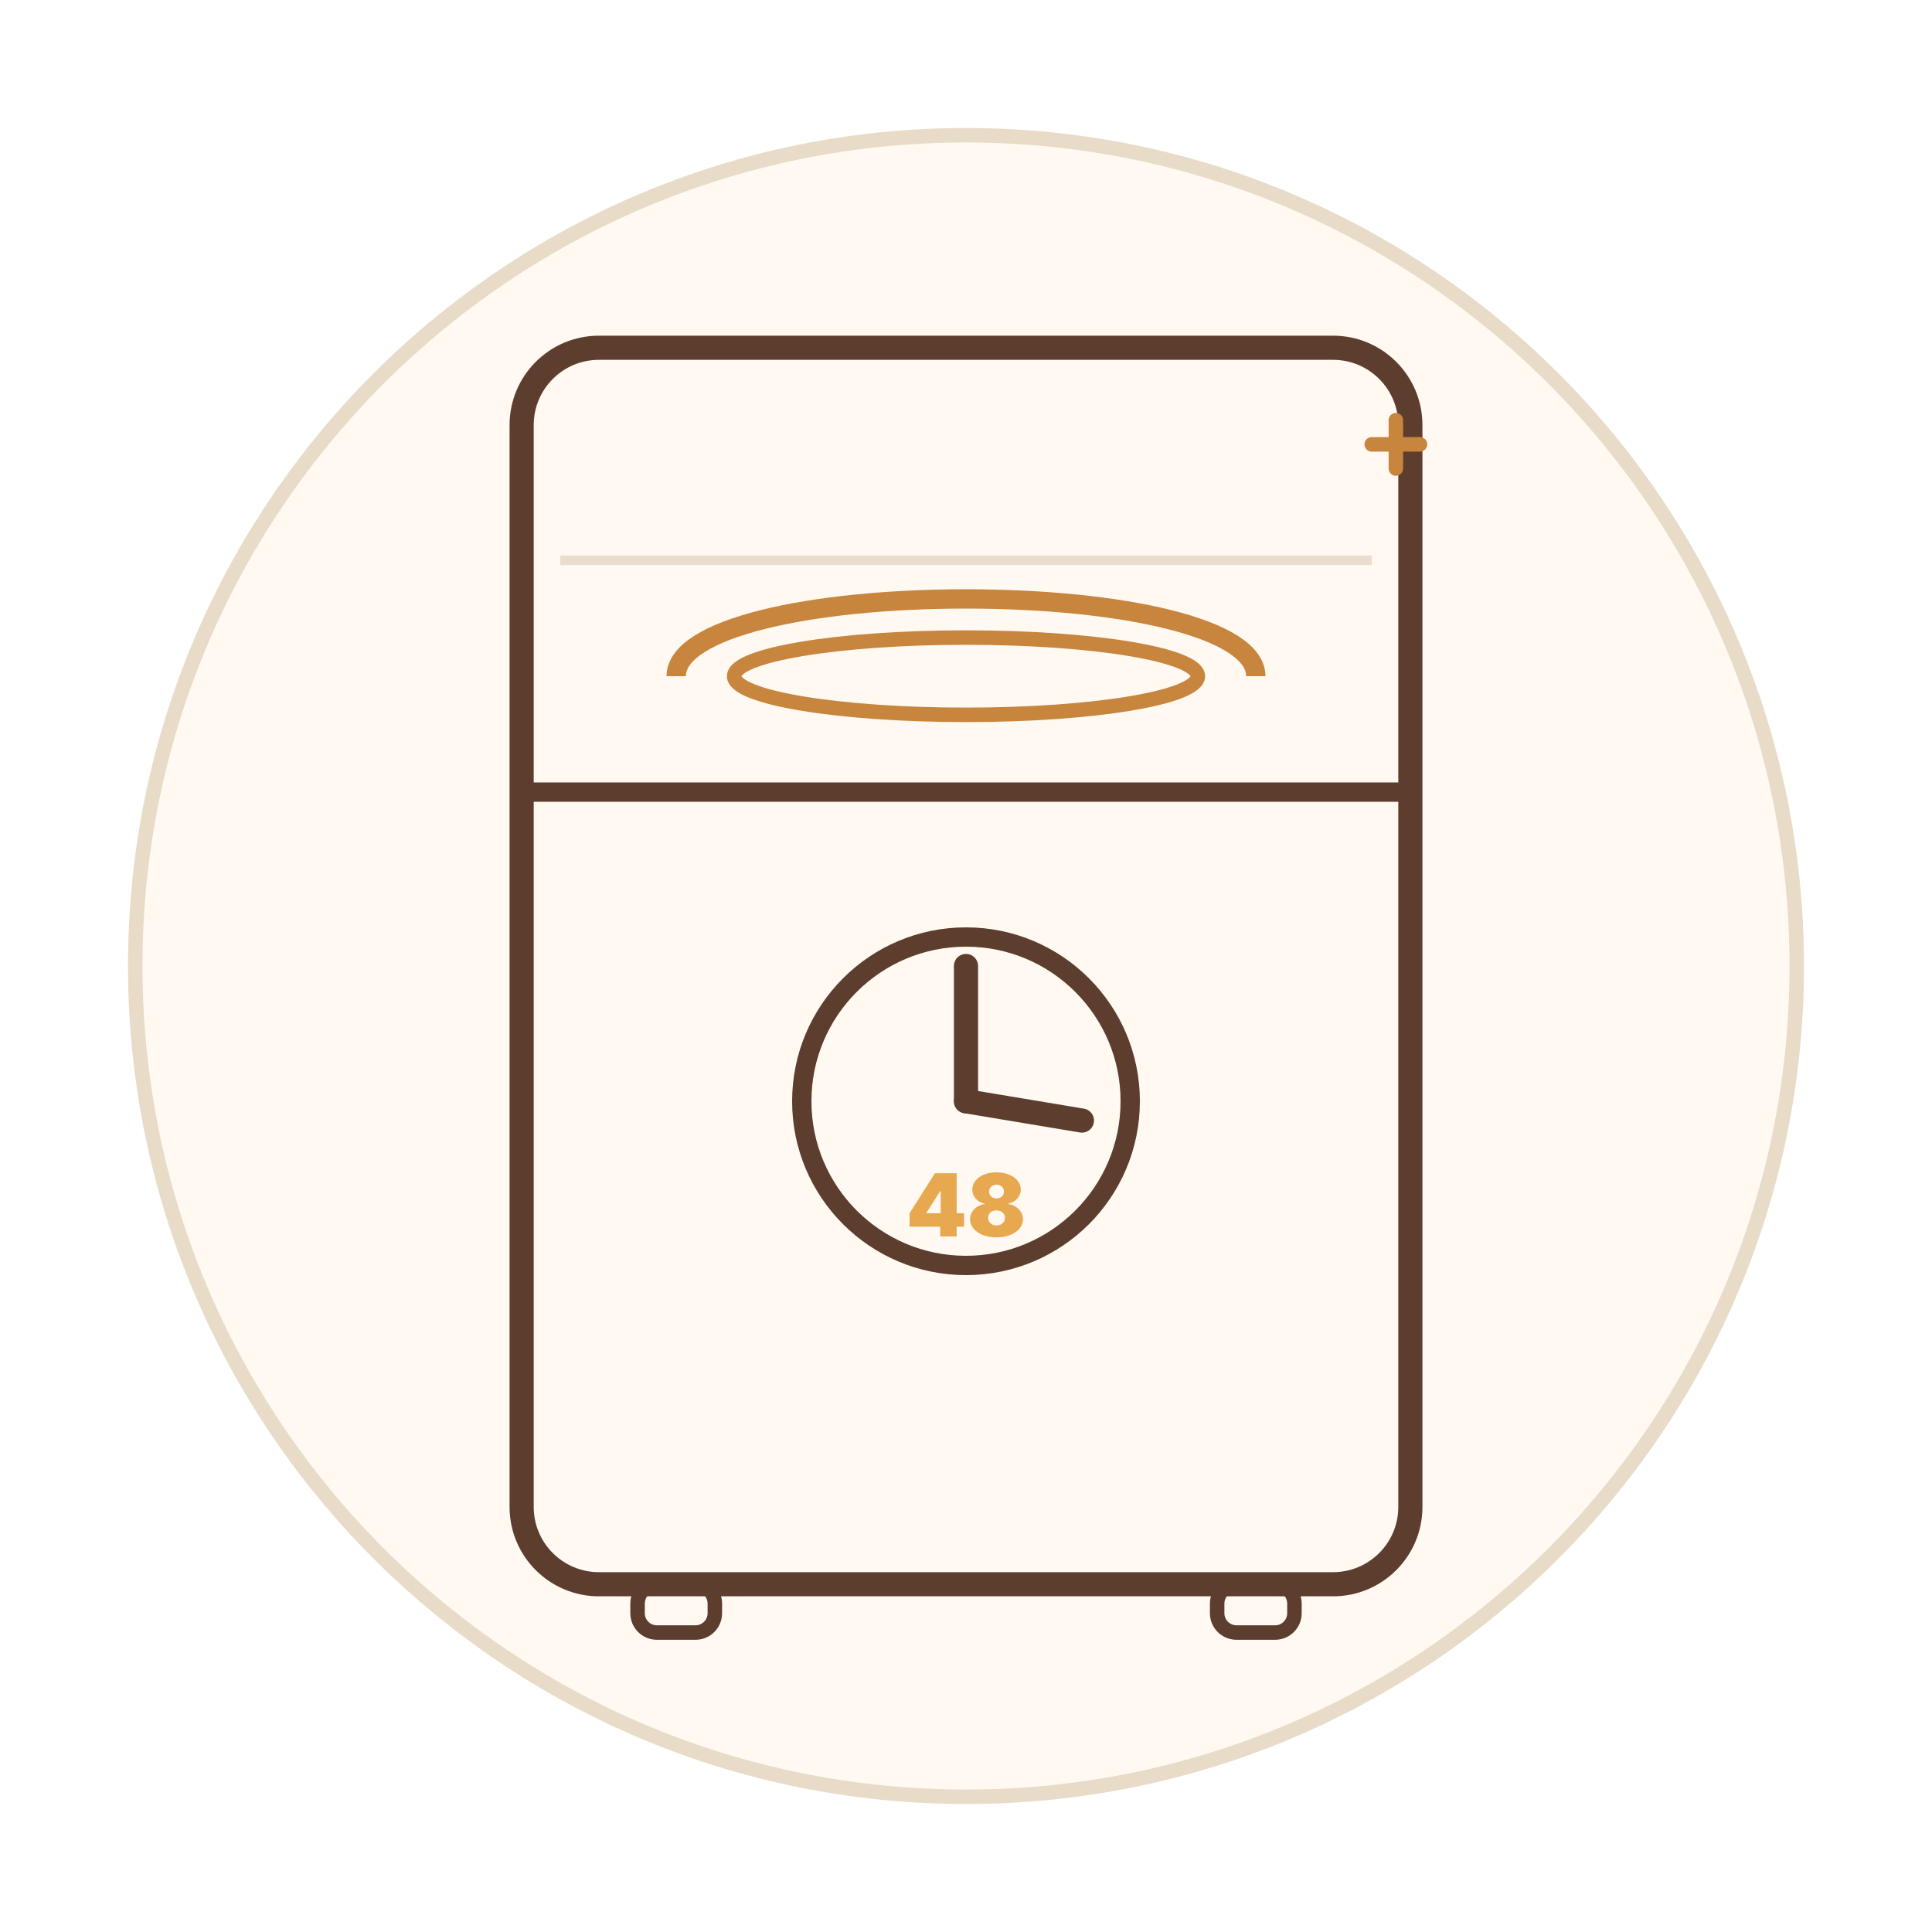
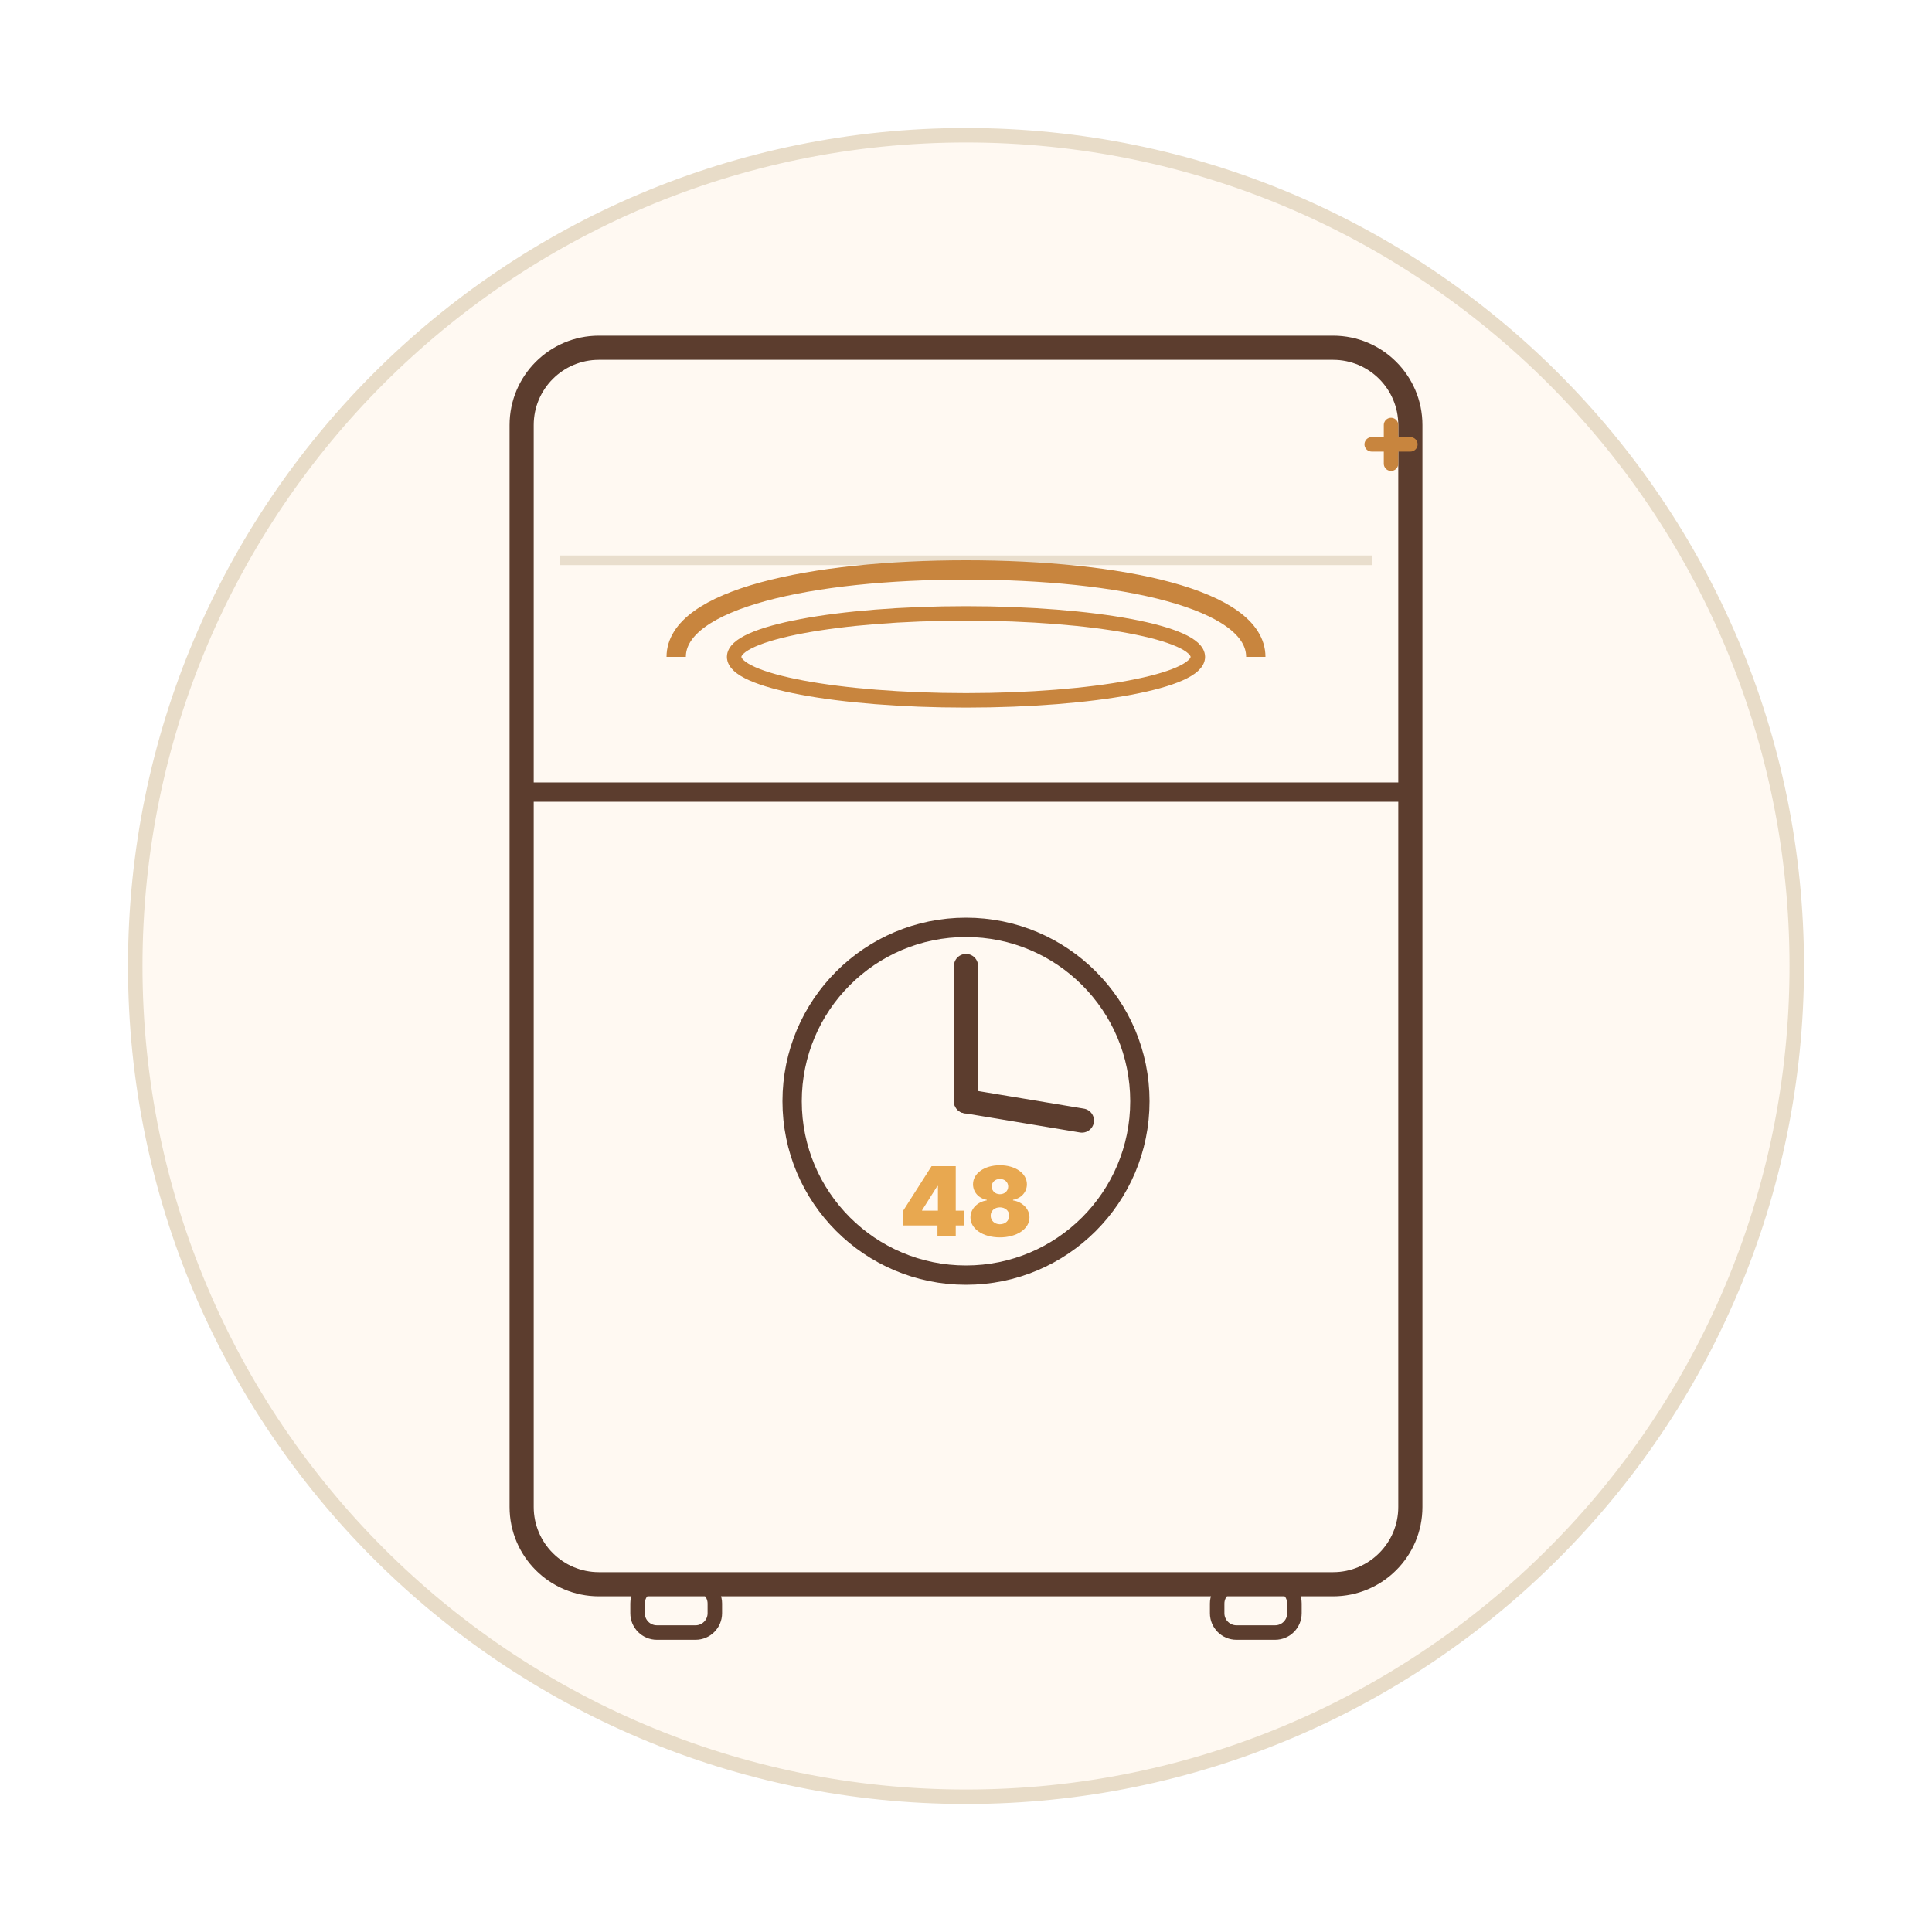
<svg xmlns="http://www.w3.org/2000/svg" width="200" height="200" viewBox="0 0 200 200">
  <circle cx="100" cy="100" r="86" fill="#FFF9F2" stroke="#E8DCC8" stroke-width="1.5" />
  <rect x="54" y="36" width="92" height="128" rx="8" fill="none" stroke="#5C3D2E" stroke-width="2.5" />
  <line x1="54" y1="82" x2="146" y2="82" stroke="#5C3D2E" stroke-width="2" />
  <line x1="58" y1="58" x2="142" y2="58" stroke="#D4C4A8" stroke-width="1" opacity="0.5" />
-   <path d="M70 70c0-5 14-8 30-8s30 3 30 8" fill="none" stroke="#C8853E" stroke-width="2" />
-   <ellipse cx="100" cy="70" rx="24" ry="4" fill="#FFF9F2" stroke="#C8853E" stroke-width="1.5" />
-   <circle cx="100" cy="114" r="17" fill="#FFF9F2" stroke="#5C3D2E" stroke-width="2" />
+   <path d="M70 68c0-6 14-9 30-9s30 3 30 9" fill="none" stroke="#C8853E" stroke-width="2" />
+   <ellipse cx="100" cy="68" rx="24" ry="4.5" fill="#FFF9F2" stroke="#C8853E" stroke-width="1.5" />
+   <circle cx="100" cy="114" r="18" fill="#FFF9F2" stroke="#5C3D2E" stroke-width="2" />
  <line x1="100" y1="114" x2="100" y2="100" stroke="#5C3D2E" stroke-width="2.5" stroke-linecap="round" />
  <line x1="100" y1="114" x2="112" y2="116" stroke="#5C3D2E" stroke-width="2.5" stroke-linecap="round" />
-   <text x="100" y="128" text-anchor="middle" font-size="9" font-weight="900" fill="#E8A850" font-family="Inter,sans-serif">48</text>
-   <line x1="142" y1="46" x2="147" y2="46" stroke="#C8853E" stroke-width="1.5" stroke-linecap="round" />
-   <line x1="144.5" y1="43.5" x2="144.5" y2="48.5" stroke="#C8853E" stroke-width="1.5" stroke-linecap="round" />
+   <text x="100" y="128" text-anchor="middle" font-size="10" font-weight="900" fill="#E8A850" font-family="Inter,sans-serif">48</text>
+   <line x1="142" y1="46" x2="146" y2="46" stroke="#C8853E" stroke-width="1.5" stroke-linecap="round" />
+   <line x1="144" y1="44" x2="144" y2="48" stroke="#C8853E" stroke-width="1.5" stroke-linecap="round" />
  <rect x="66" y="164" width="8" height="5" rx="2" fill="none" stroke="#5C3D2E" stroke-width="1.5" />
  <rect x="126" y="164" width="8" height="5" rx="2" fill="none" stroke="#5C3D2E" stroke-width="1.5" />
</svg>
